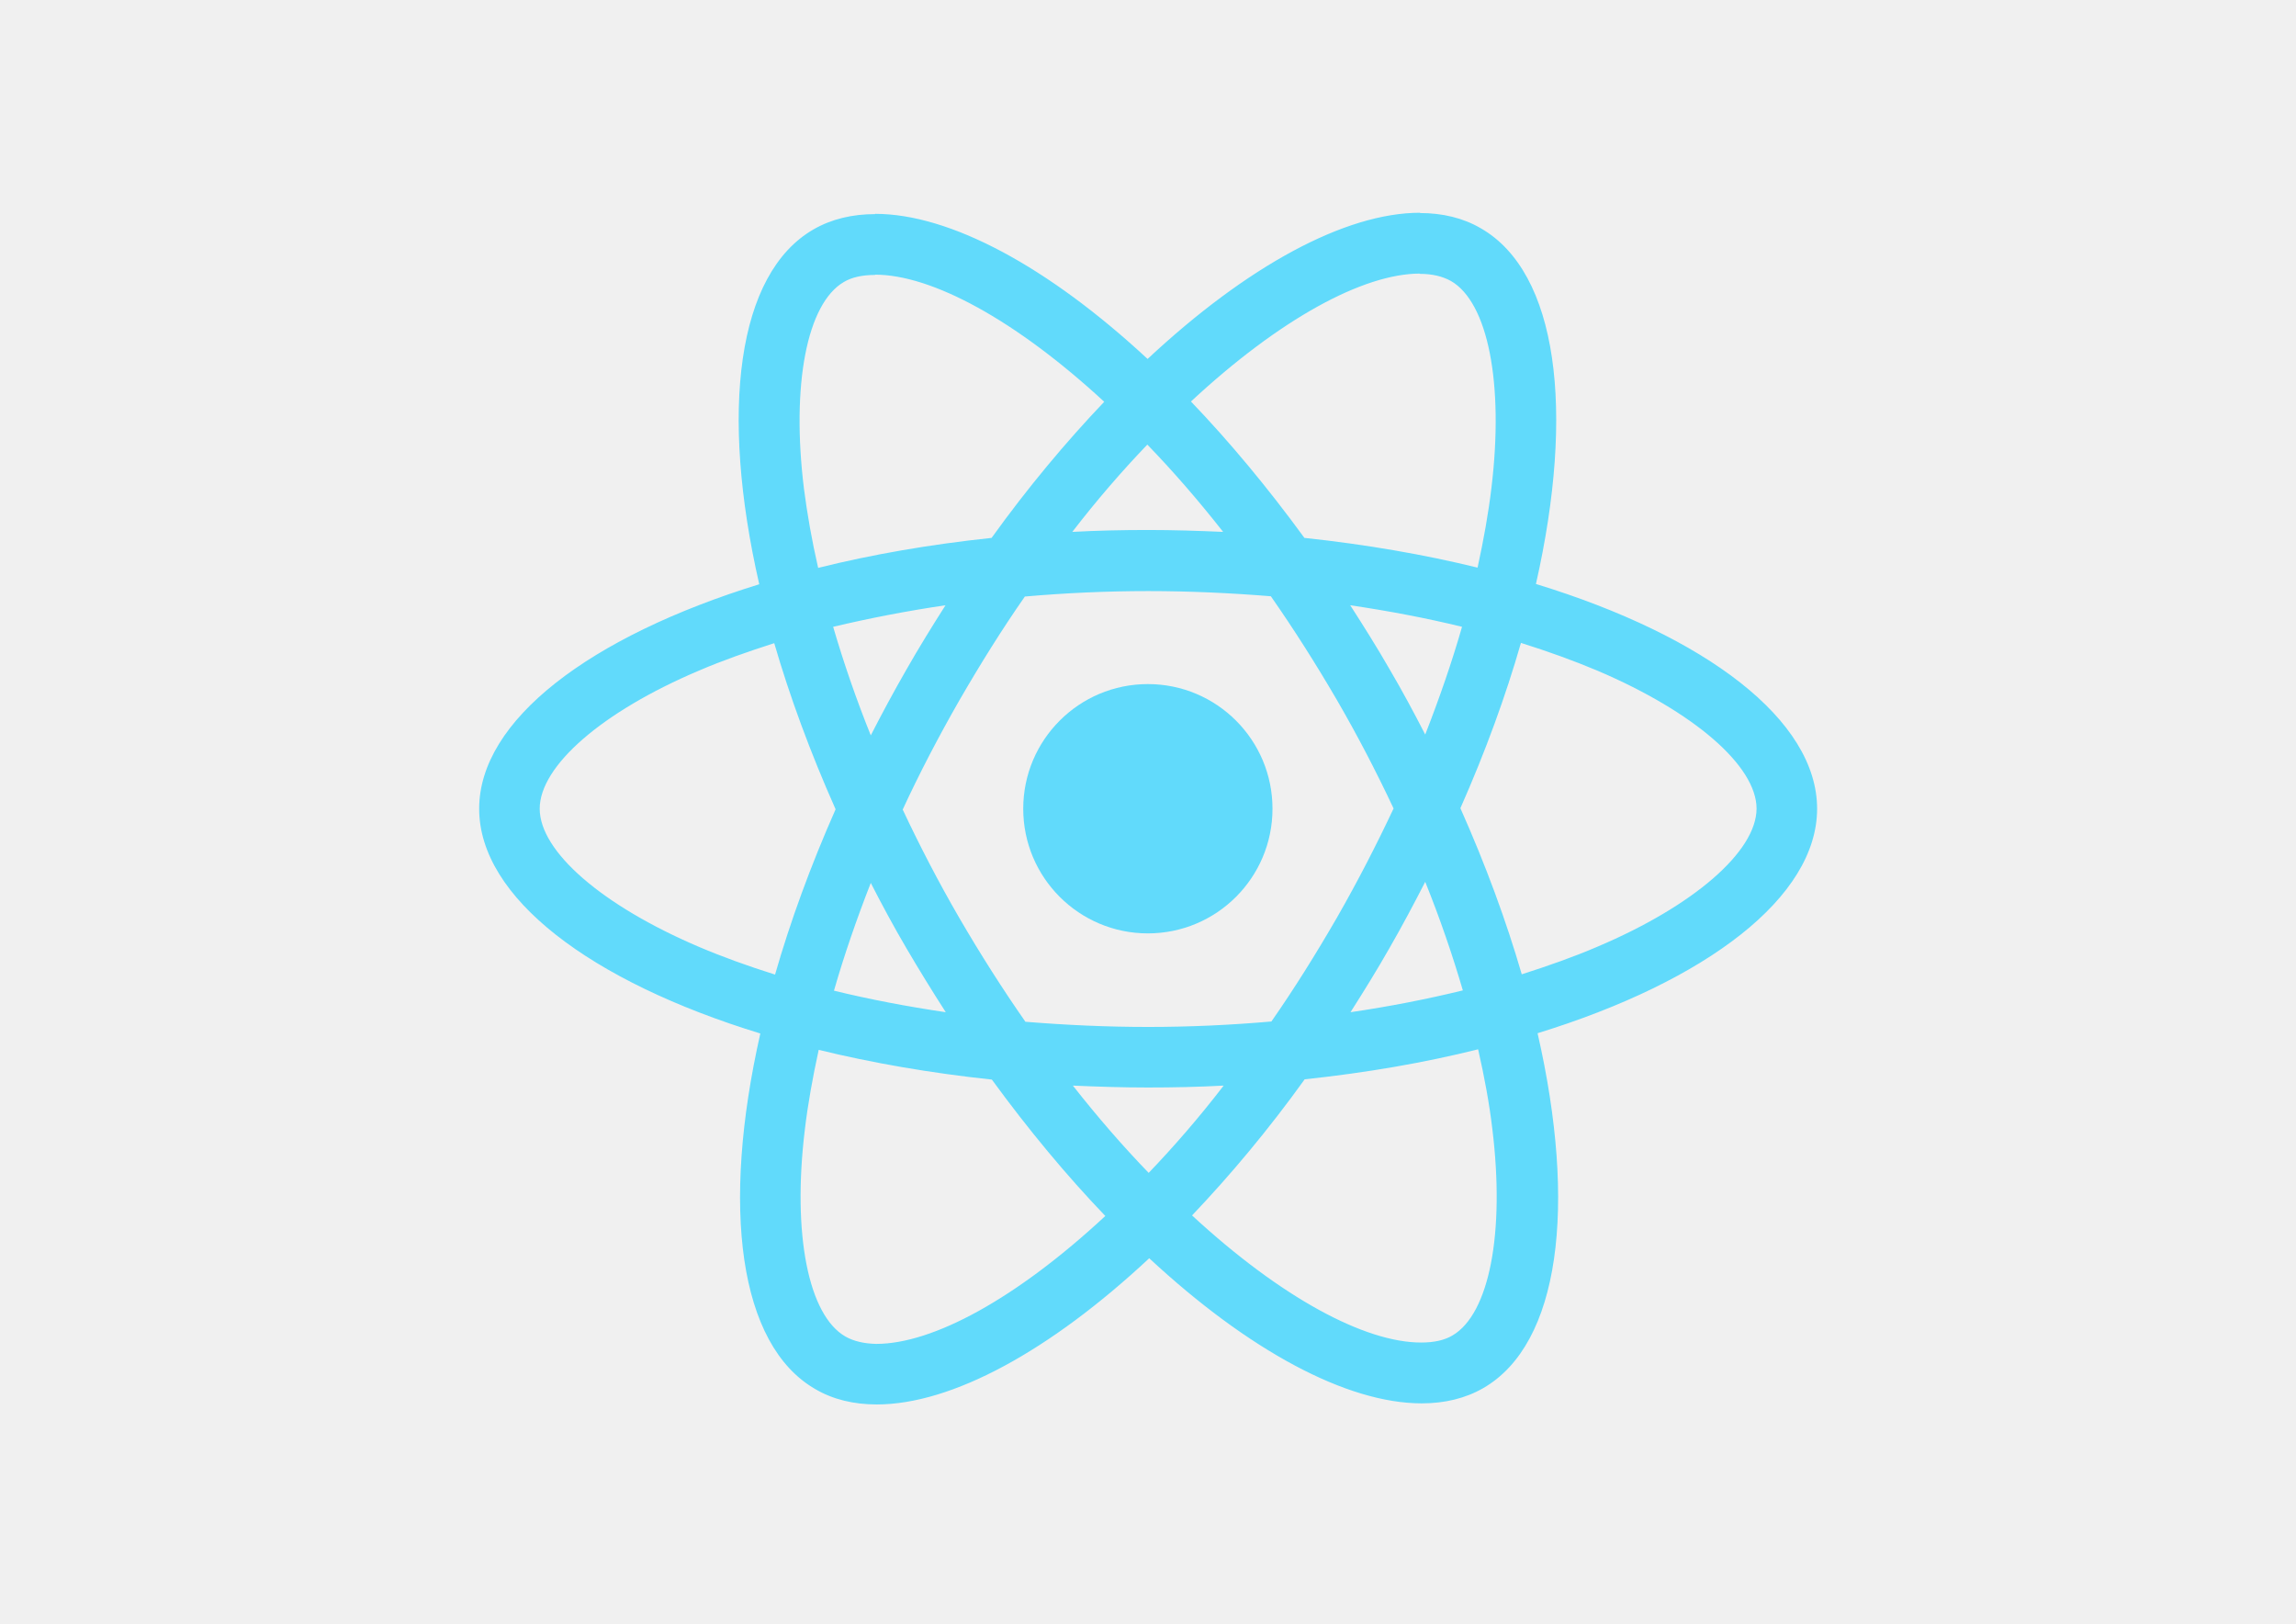
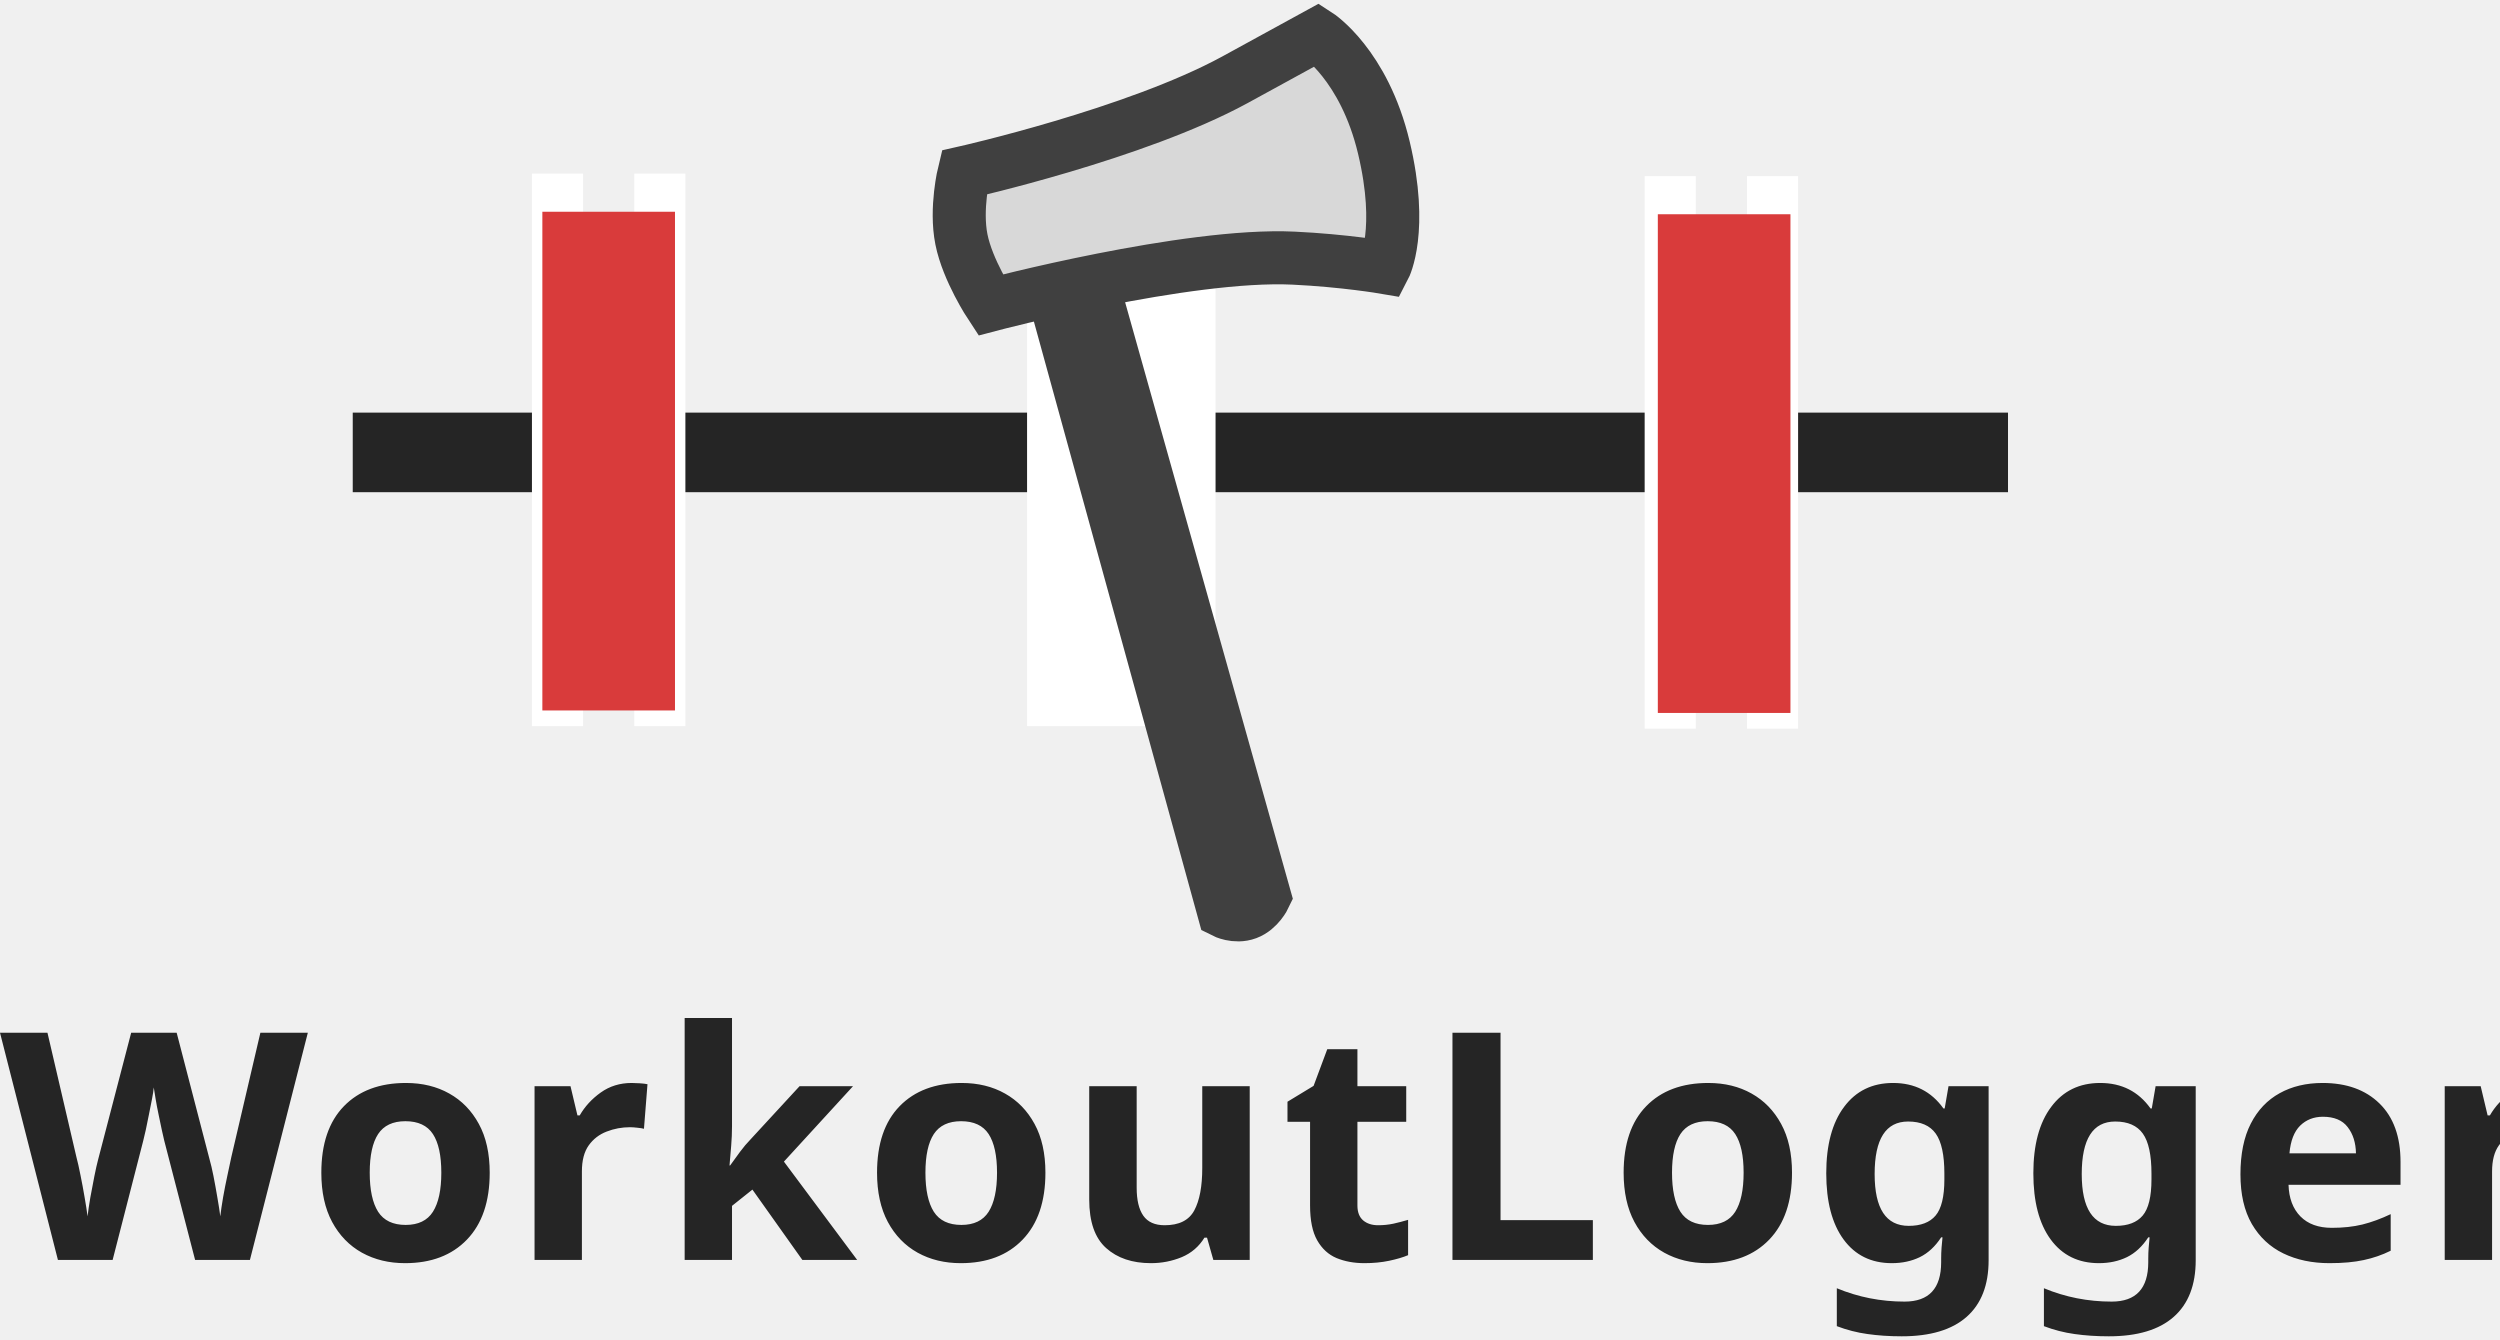
- <svg xmlns="http://www.w3.org/2000/svg" viewBox="0 0 841.9 595.3">
-   <g fill="#61DAFB">
-     <path d="M666.3 296.5c0-32.5-40.7-63.3-103.1-82.4 14.4-63.6 8-114.2-20.2-130.4-6.5-3.8-14.1-5.6-22.4-5.6v22.3c4.6 0 8.3.9 11.4 2.6 13.6 7.8 19.5 37.5 14.9 75.7-1.1 9.4-2.9 19.3-5.1 29.4-19.6-4.8-41-8.5-63.5-10.9-13.5-18.5-27.5-35.3-41.6-50 32.6-30.3 63.2-46.9 84-46.9V78c-27.5 0-63.5 19.6-99.9 53.6-36.4-33.8-72.4-53.2-99.9-53.2v22.3c20.7 0 51.4 16.5 84 46.6-14 14.7-28 31.4-41.3 49.9-22.6 2.4-44 6.1-63.6 11-2.3-10-4-19.7-5.2-29-4.7-38.2 1.1-67.9 14.6-75.8 3-1.8 6.9-2.6 11.5-2.6V78.5c-8.4 0-16 1.8-22.6 5.6-28.1 16.2-34.4 66.7-19.9 130.1-62.2 19.2-102.7 49.9-102.7 82.3 0 32.5 40.7 63.3 103.1 82.4-14.4 63.6-8 114.2 20.2 130.4 6.5 3.8 14.1 5.6 22.5 5.6 27.5 0 63.5-19.6 99.9-53.6 36.4 33.8 72.4 53.2 99.9 53.2 8.4 0 16-1.8 22.6-5.6 28.1-16.2 34.4-66.7 19.9-130.1 62-19.1 102.5-49.9 102.5-82.3zm-130.2-66.7c-3.7 12.9-8.3 26.2-13.5 39.5-4.1-8-8.4-16-13.1-24-4.6-8-9.5-15.8-14.4-23.4 14.2 2.1 27.9 4.7 41 7.9zm-45.8 106.5c-7.8 13.5-15.8 26.3-24.1 38.2-14.9 1.3-30 2-45.2 2-15.1 0-30.2-.7-45-1.9-8.3-11.9-16.4-24.6-24.2-38-7.6-13.1-14.5-26.4-20.8-39.8 6.2-13.4 13.2-26.8 20.7-39.9 7.8-13.5 15.8-26.3 24.1-38.2 14.9-1.3 30-2 45.2-2 15.1 0 30.2.7 45 1.9 8.3 11.9 16.4 24.6 24.2 38 7.6 13.1 14.5 26.4 20.8 39.8-6.3 13.4-13.2 26.8-20.7 39.9zm32.3-13c5.4 13.4 10 26.8 13.8 39.8-13.1 3.2-26.9 5.9-41.2 8 4.9-7.7 9.8-15.6 14.4-23.7 4.6-8 8.9-16.1 13-24.1zM421.2 430c-9.3-9.6-18.6-20.3-27.8-32 9 .4 18.2.7 27.5.7 9.4 0 18.7-.2 27.8-.7-9 11.7-18.3 22.4-27.5 32zm-74.4-58.9c-14.2-2.1-27.9-4.7-41-7.9 3.7-12.9 8.3-26.2 13.5-39.5 4.1 8 8.4 16 13.1 24 4.7 8 9.5 15.8 14.4 23.4zM420.7 163c9.3 9.6 18.6 20.3 27.8 32-9-.4-18.2-.7-27.5-.7-9.4 0-18.7.2-27.8.7 9-11.7 18.3-22.4 27.5-32zm-74 58.9c-4.9 7.7-9.8 15.6-14.4 23.7-4.6 8-8.9 16-13 24-5.4-13.4-10-26.8-13.8-39.8 13.1-3.1 26.9-5.8 41.2-7.9zm-90.5 125.2c-35.4-15.1-58.3-34.9-58.3-50.6 0-15.7 22.9-35.6 58.3-50.6 8.6-3.7 18-7 27.7-10.1 5.7 19.6 13.2 40 22.5 60.9-9.2 20.8-16.6 41.1-22.2 60.6-9.9-3.1-19.3-6.5-28-10.2zM310 490c-13.6-7.8-19.5-37.5-14.9-75.7 1.1-9.4 2.9-19.3 5.1-29.4 19.6 4.8 41 8.5 63.5 10.9 13.5 18.5 27.5 35.3 41.6 50-32.6 30.3-63.2 46.9-84 46.9-4.5-.1-8.3-1-11.3-2.7zm237.2-76.2c4.7 38.2-1.1 67.9-14.6 75.8-3 1.8-6.9 2.6-11.5 2.6-20.7 0-51.4-16.5-84-46.6 14-14.7 28-31.4 41.3-49.9 22.6-2.4 44-6.1 63.6-11 2.3 10.1 4.1 19.8 5.2 29.1zm38.5-66.7c-8.6 3.7-18 7-27.7 10.1-5.7-19.6-13.2-40-22.5-60.9 9.2-20.8 16.6-41.1 22.2-60.6 9.9 3.1 19.3 6.5 28.1 10.2 35.4 15.1 58.3 34.9 58.3 50.6-.1 15.7-23 35.6-58.4 50.6zM320.8 78.4z" />
-     <circle cx="420.9" cy="296.5" r="45.7" />
-     <path d="M520.5 78.1z" />
+ <svg xmlns="http://www.w3.org/2000/svg" width="377px" height="202px" viewBox="0 0 377 202" version="1.1">
+   <defs />
+   <g id="Page-1" stroke="none" stroke-width="1" fill="none" fill-rule="evenodd">
+     <g id="Group-2" transform="translate(0, 5)">
+       <g id="Group" transform="translate(59, 0)">
+         <polyline id="Line" stroke="#252525" stroke-width="12" stroke-linecap="square" points="0.193 63.223 173.848 63.223 237.807 63.223" />
+         <rect id="Rectangle" fill="#FFFFFF" transform="translate(110.0943, 62.83768) rotate(-270) translate(-110.0943, -62.83768) " x="68.435" y="48.627" width="83.319" height="28.422" />
+         <rect id="Rectangle" fill="#FFFFFF" transform="translate(40.50243, 62.83768) rotate(-270) translate(-40.50243, -62.83768) " x="-1.157" y="58.983" width="83.319" height="7.71" />
+         <rect id="Rectangle-Copy" fill="#FFFFFF" transform="translate(25.07293, 62.83768) rotate(-270) translate(-25.07293, -62.83768) " x="-16.587" y="58.983" width="83.319" height="7.71" />
+         <rect id="Rectangle-Copy-2" fill="#FFFFFF" transform="translate(208.2982, 63.22319) rotate(-270) translate(-208.2982, -63.22319) " x="166.639" y="59.368" width="83.319" height="7.71" />
+         <rect id="Rectangle-Copy-3" fill="#FFFFFF" transform="translate(192.8687, 63.22319) rotate(-270) translate(-192.8687, -63.22319) " x="151.209" y="59.368" width="83.319" height="7.71" />
+         <path d="M32.788,36.932 L32.788,92.137" id="Line" stroke="#D93B3B" stroke-width="20" stroke-linecap="square" />
+         <path d="M201,37.308 L201,92.513" id="Line-Copy" stroke="#D93B3B" stroke-width="20" stroke-linecap="square" />
+         <path d="M86.383,21.019 C86.383,21.019 112.245,15.202 127.213,7.039 C132.795,3.994 139.662,0.225 139.662,0.225 C139.662,0.225 146.701,4.743 149.685,17.252 C152.668,29.761 149.759,35.326 149.759,35.326 C149.759,35.326 143.714,34.292 136.07,33.927 C120.009,33.161 90.358,40.989 90.358,40.989 C90.358,40.989 86.909,35.76 85.981,31.097 C85.052,26.434 86.383,21.019 86.383,21.019 Z M100.085,39.952 C100.085,39.952 101.364,38.613 102.884,38.329 C104.404,38.046 106.026,38.845 106.026,38.845 L131.703,130.171 C131.703,130.171 130.802,132.07 129.057,132.725 C127.313,133.38 125.546,132.481 125.546,132.481 L100.085,39.952 Z" id="Path" stroke="#404040" stroke-width="8" fill="#D8D8D8" />
+       </g>
+       <text id="WorkoutLogger" font-family="AvenirNext-Bold, Avenir Next" font-size="48" font-weight="bold" letter-spacing="0.846" fill="#252525">
+         <tspan x="0" y="185">WorkoutLogger</tspan>
+       </text>
+     </g>
  </g>
</svg>
